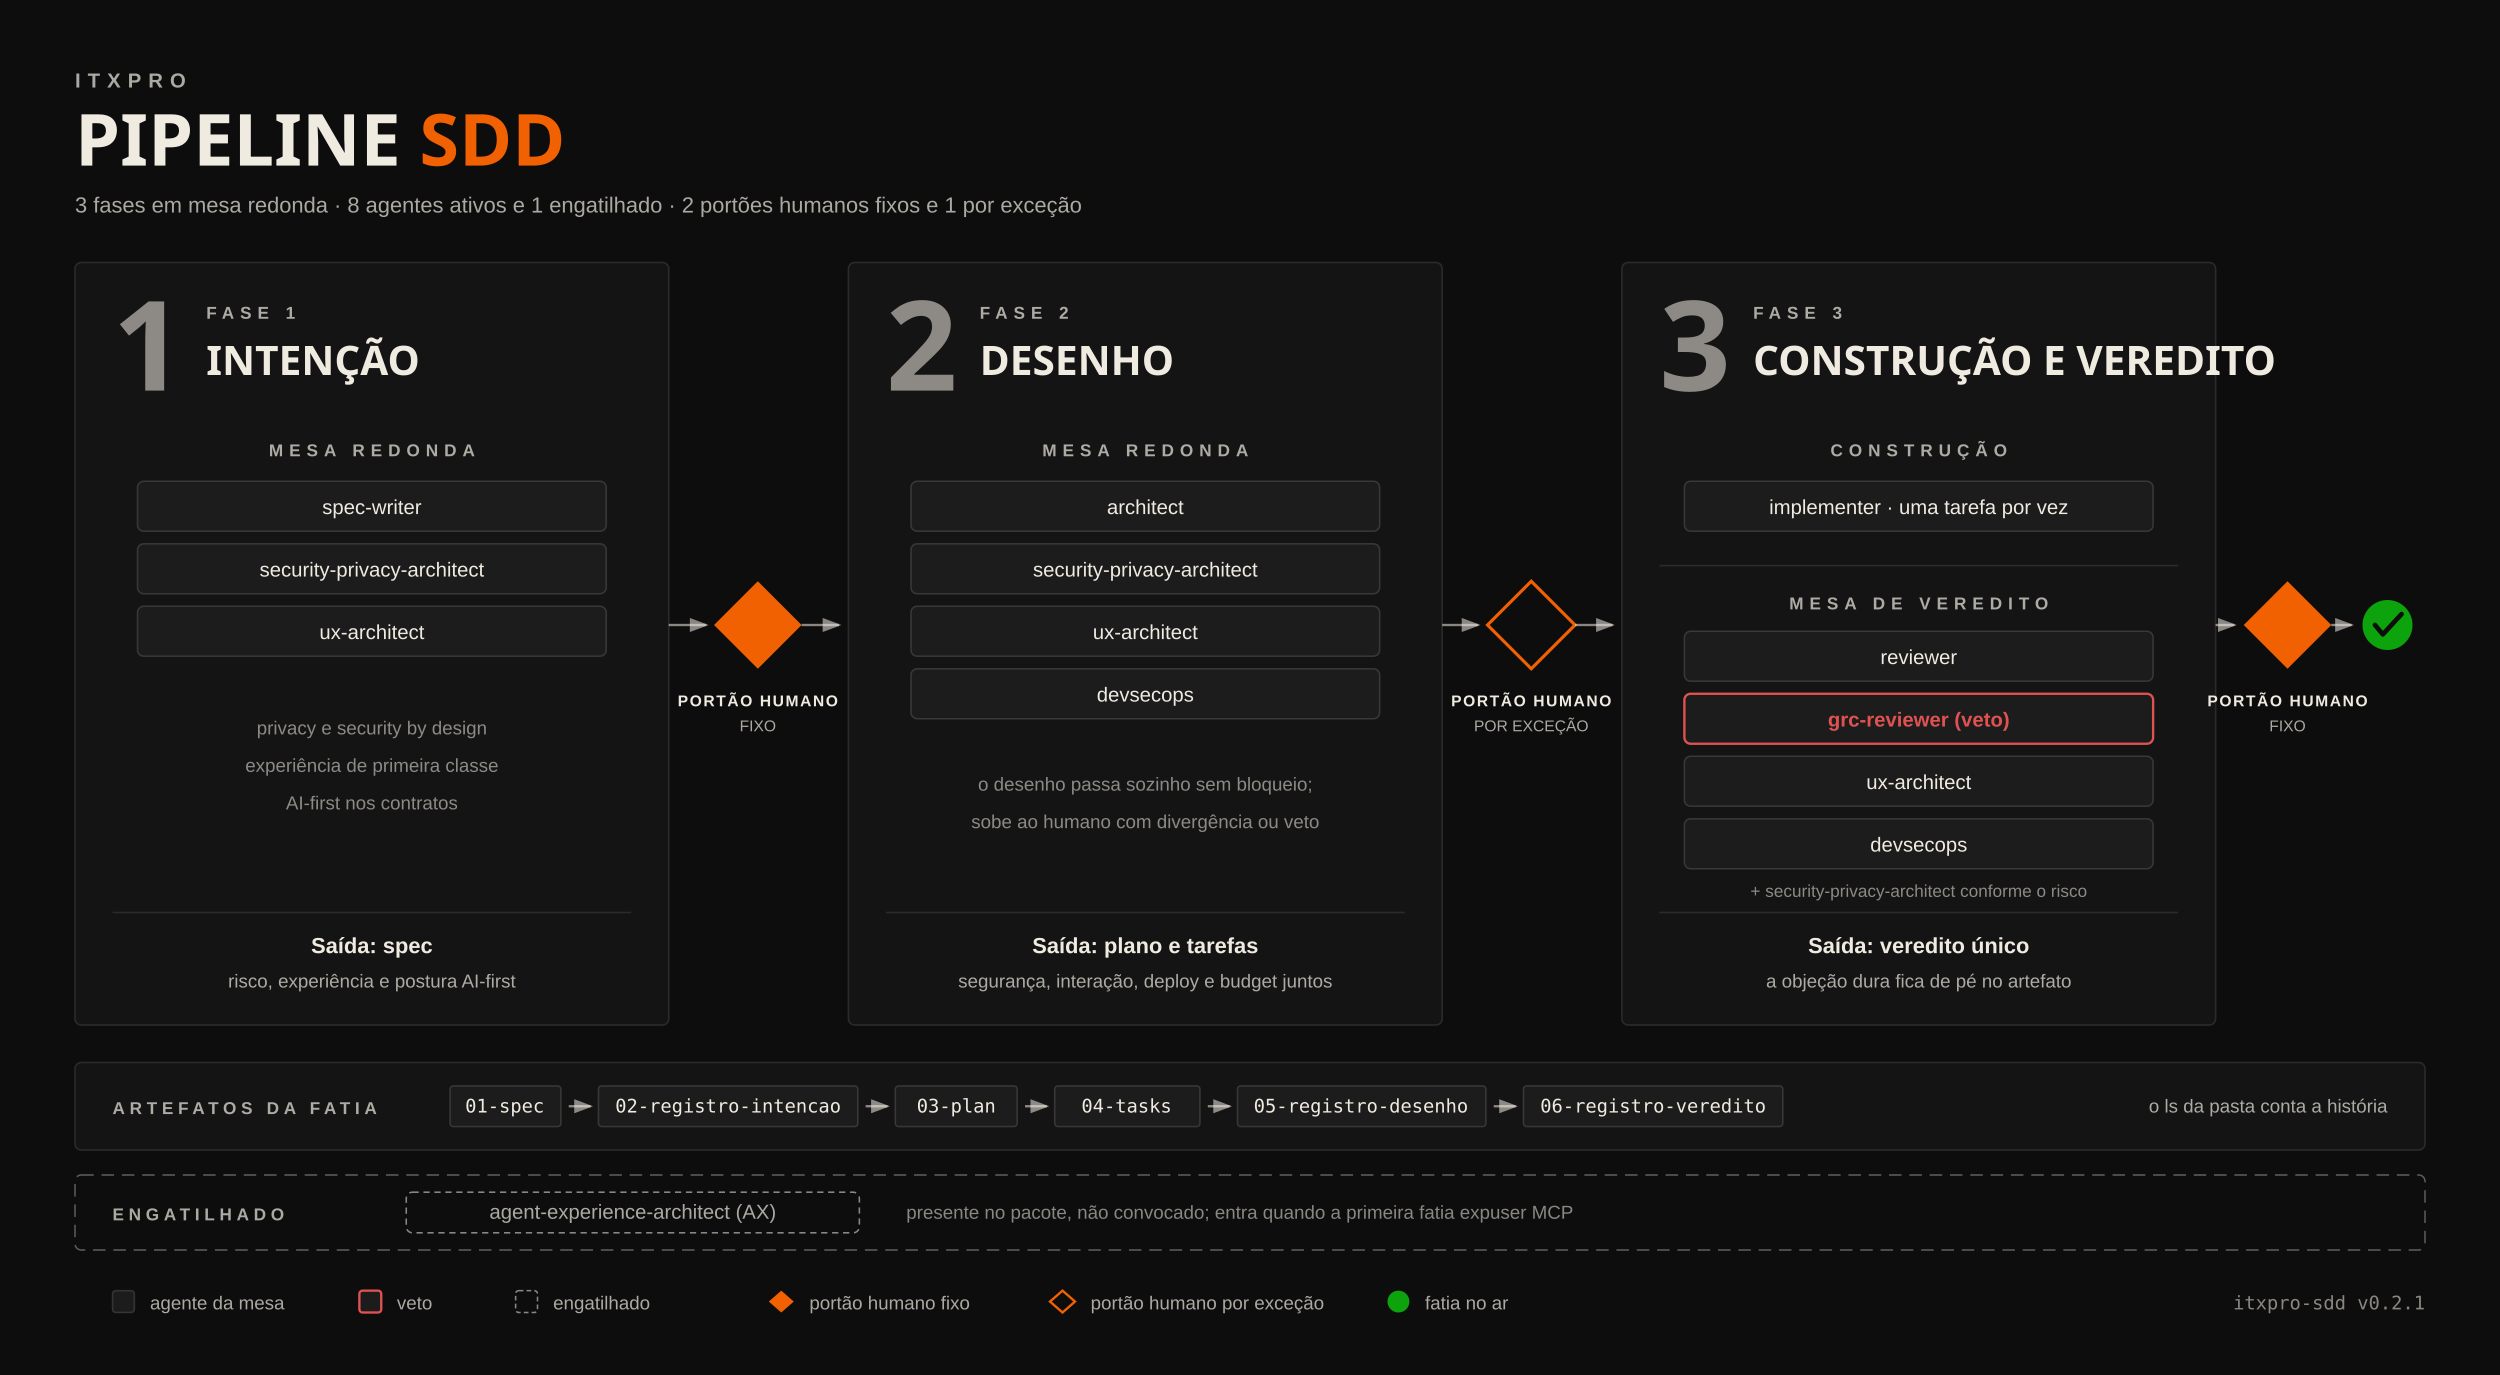
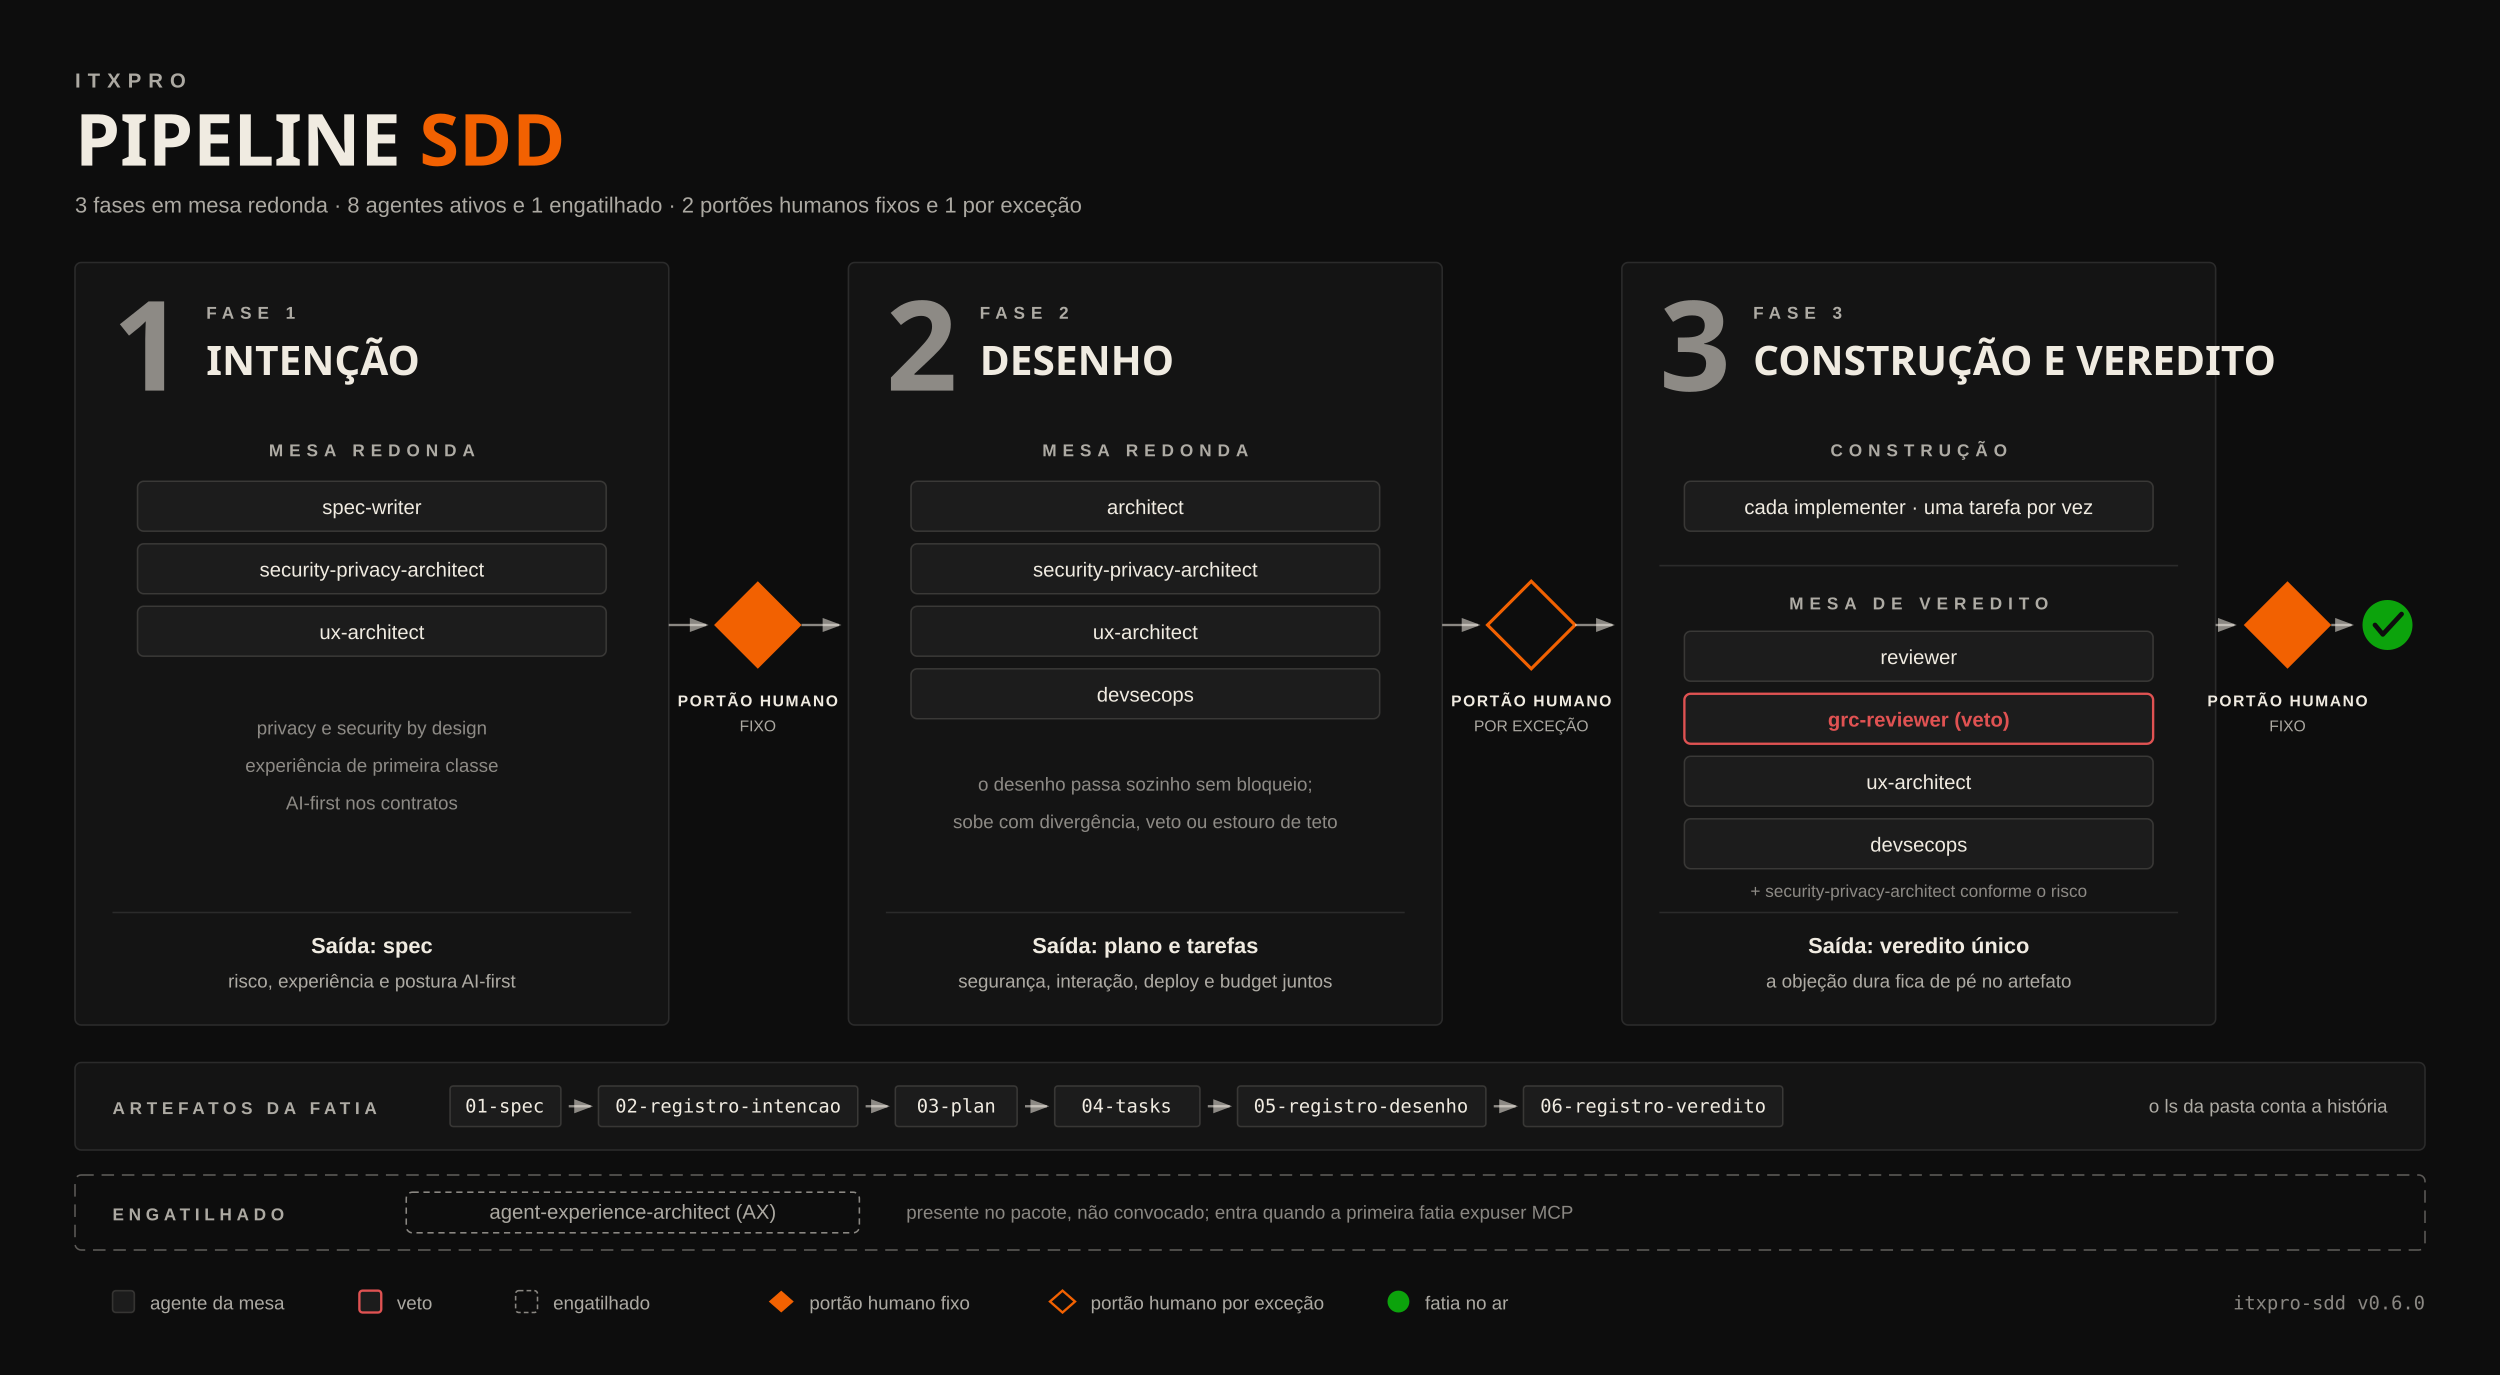
<svg xmlns="http://www.w3.org/2000/svg" viewBox="0 0 1600 880" font-family="Archivo, 'Helvetica Neue', Arial, sans-serif">
  <defs>
    <marker id="seta" markerWidth="8" markerHeight="6" refX="7" refY="3" orient="auto" fill="rgba(240,235,225,0.55)">
      <polygon points="0 0, 8 3, 0 6" />
    </marker>
  </defs>
  <rect width="1600" height="880" fill="#0D0D0D" />
  <text x="48" y="56" font-size="13" font-weight="600" letter-spacing="4.5" fill="rgba(240,235,225,0.70)">ITXPRO</text>
  <text x="48" y="106" font-family="Khand, 'Arial Narrow', sans-serif" font-size="46" font-weight="700" fill="#F0EBE1">PIPELINE <tspan fill="#F26101">SDD</tspan>
  </text>
  <text x="48" y="136" font-size="14" fill="rgba(240,235,225,0.70)">3 fases em mesa redonda · 8 agentes ativos e 1 engatilhado · 2 portões humanos fixos e 1 por exceção</text>
  <rect x="48" y="168" width="380" height="488" rx="4" fill="#141414" stroke="#2B2B2B" stroke-width="1" />
  <text x="72" y="250" font-family="Khand, 'Arial Narrow', sans-serif" font-size="80" font-weight="700" fill="rgba(240,235,225,0.55)">1</text>
  <text x="132" y="204" font-size="11" font-weight="600" letter-spacing="3.8" fill="rgba(240,235,225,0.70)">FASE 1</text>
  <text x="132" y="240" font-family="Khand, 'Arial Narrow', sans-serif" font-size="26" font-weight="700" fill="#F0EBE1">INTENÇÃO</text>
  <text x="238" y="292" text-anchor="middle" font-size="11" font-weight="600" letter-spacing="3.8" fill="rgba(240,235,225,0.70)">MESA REDONDA</text>
  <rect x="88" y="308" width="300" height="32" rx="4" fill="#1C1C1C" stroke="rgba(240,235,225,0.15)" stroke-width="1" />
  <text x="238" y="329" text-anchor="middle" font-size="13" fill="#F0EBE1">spec-writer</text>
  <rect x="88" y="348" width="300" height="32" rx="4" fill="#1C1C1C" stroke="rgba(240,235,225,0.15)" stroke-width="1" />
  <text x="238" y="369" text-anchor="middle" font-size="13" fill="#F0EBE1">security-privacy-architect</text>
  <rect x="88" y="388" width="300" height="32" rx="4" fill="#1C1C1C" stroke="rgba(240,235,225,0.15)" stroke-width="1" />
  <text x="238" y="409" text-anchor="middle" font-size="13" fill="#F0EBE1">ux-architect</text>
  <text x="238" y="470" text-anchor="middle" font-size="12" fill="rgba(240,235,225,0.55)">privacy e security by design</text>
  <text x="238" y="494" text-anchor="middle" font-size="12" fill="rgba(240,235,225,0.55)">experiência de primeira classe</text>
  <text x="238" y="518" text-anchor="middle" font-size="12" fill="rgba(240,235,225,0.55)">AI-first nos contratos</text>
  <line x1="72" y1="584" x2="404" y2="584" stroke="#2B2B2B" stroke-width="1" />
  <text x="238" y="610" text-anchor="middle" font-size="14" font-weight="600" fill="#F0EBE1">Saída: spec</text>
  <text x="238" y="632" text-anchor="middle" font-size="12" fill="rgba(240,235,225,0.70)">risco, experiência e postura AI-first</text>
  <line x1="428" y1="400" x2="452" y2="400" stroke="rgba(240,235,225,0.55)" stroke-width="1.5" marker-end="url(#seta)" />
  <polygon points="485,372 513,400 485,428 457,400" fill="#F26101" />
  <line x1="513" y1="400" x2="537" y2="400" stroke="rgba(240,235,225,0.55)" stroke-width="1.5" marker-end="url(#seta)" />
  <text x="485" y="452" text-anchor="middle" font-size="10" font-weight="700" letter-spacing="1" fill="#F0EBE1">PORTÃO HUMANO</text>
  <text x="485" y="468" text-anchor="middle" font-size="10" fill="rgba(240,235,225,0.70)">FIXO</text>
  <rect x="543" y="168" width="380" height="488" rx="4" fill="#141414" stroke="#2B2B2B" stroke-width="1" />
  <text x="567" y="250" font-family="Khand, 'Arial Narrow', sans-serif" font-size="80" font-weight="700" fill="rgba(240,235,225,0.55)">2</text>
  <text x="627" y="204" font-size="11" font-weight="600" letter-spacing="3.8" fill="rgba(240,235,225,0.70)">FASE 2</text>
  <text x="627" y="240" font-family="Khand, 'Arial Narrow', sans-serif" font-size="26" font-weight="700" fill="#F0EBE1">DESENHO</text>
  <text x="733" y="292" text-anchor="middle" font-size="11" font-weight="600" letter-spacing="3.8" fill="rgba(240,235,225,0.70)">MESA REDONDA</text>
  <rect x="583" y="308" width="300" height="32" rx="4" fill="#1C1C1C" stroke="rgba(240,235,225,0.15)" stroke-width="1" />
  <text x="733" y="329" text-anchor="middle" font-size="13" fill="#F0EBE1">architect</text>
  <rect x="583" y="348" width="300" height="32" rx="4" fill="#1C1C1C" stroke="rgba(240,235,225,0.15)" stroke-width="1" />
  <text x="733" y="369" text-anchor="middle" font-size="13" fill="#F0EBE1">security-privacy-architect</text>
  <rect x="583" y="388" width="300" height="32" rx="4" fill="#1C1C1C" stroke="rgba(240,235,225,0.15)" stroke-width="1" />
  <text x="733" y="409" text-anchor="middle" font-size="13" fill="#F0EBE1">ux-architect</text>
  <rect x="583" y="428" width="300" height="32" rx="4" fill="#1C1C1C" stroke="rgba(240,235,225,0.15)" stroke-width="1" />
  <text x="733" y="449" text-anchor="middle" font-size="13" fill="#F0EBE1">devsecops</text>
  <text x="733" y="506" text-anchor="middle" font-size="12" fill="rgba(240,235,225,0.55)">o desenho passa sozinho sem bloqueio;</text>
-   <text x="733" y="530" text-anchor="middle" font-size="12" fill="rgba(240,235,225,0.55)">sobe ao humano com divergência ou veto</text>
+   <text x="733" y="530" text-anchor="middle" font-size="12" fill="rgba(240,235,225,0.55)">sobe com divergência, veto ou estouro de teto</text>
  <line x1="567" y1="584" x2="899" y2="584" stroke="#2B2B2B" stroke-width="1" />
  <text x="733" y="610" text-anchor="middle" font-size="14" font-weight="600" fill="#F0EBE1">Saída: plano e tarefas</text>
  <text x="733" y="632" text-anchor="middle" font-size="12" fill="rgba(240,235,225,0.70)">segurança, interação, deploy e budget juntos</text>
  <line x1="923" y1="400" x2="946" y2="400" stroke="rgba(240,235,225,0.55)" stroke-width="1.5" marker-end="url(#seta)" />
  <polygon points="980,372 1008,400 980,428 952,400" fill="#0D0D0D" stroke="#F26101" stroke-width="2" />
  <line x1="1008" y1="400" x2="1032" y2="400" stroke="rgba(240,235,225,0.55)" stroke-width="1.5" marker-end="url(#seta)" />
  <text x="980" y="452" text-anchor="middle" font-size="10" font-weight="700" letter-spacing="1" fill="#F0EBE1">PORTÃO HUMANO</text>
  <text x="980" y="468" text-anchor="middle" font-size="10" fill="rgba(240,235,225,0.70)">POR EXCEÇÃO</text>
  <rect x="1038" y="168" width="380" height="488" rx="4" fill="#141414" stroke="#2B2B2B" stroke-width="1" />
  <text x="1062" y="250" font-family="Khand, 'Arial Narrow', sans-serif" font-size="80" font-weight="700" fill="rgba(240,235,225,0.55)">3</text>
  <text x="1122" y="204" font-size="11" font-weight="600" letter-spacing="3.8" fill="rgba(240,235,225,0.70)">FASE 3</text>
  <text x="1122" y="240" font-family="Khand, 'Arial Narrow', sans-serif" font-size="26" font-weight="700" fill="#F0EBE1">CONSTRUÇÃO E VEREDITO</text>
  <text x="1228" y="292" text-anchor="middle" font-size="11" font-weight="600" letter-spacing="3.8" fill="rgba(240,235,225,0.70)">CONSTRUÇÃO</text>
  <rect x="1078" y="308" width="300" height="32" rx="4" fill="#1C1C1C" stroke="rgba(240,235,225,0.15)" stroke-width="1" />
-   <text x="1228" y="329" text-anchor="middle" font-size="13" fill="#F0EBE1">implementer · uma tarefa por vez</text>
+   <text x="1228" y="329" text-anchor="middle" font-size="13" fill="#F0EBE1">cada implementer · uma tarefa por vez</text>
  <line x1="1062" y1="362" x2="1394" y2="362" stroke="#2B2B2B" stroke-width="1" />
  <text x="1228" y="390" text-anchor="middle" font-size="11" font-weight="600" letter-spacing="3.8" fill="rgba(240,235,225,0.70)">MESA DE VEREDITO</text>
  <rect x="1078" y="404" width="300" height="32" rx="4" fill="#1C1C1C" stroke="rgba(240,235,225,0.15)" stroke-width="1" />
  <text x="1228" y="425" text-anchor="middle" font-size="13" fill="#F0EBE1">reviewer</text>
  <rect x="1078" y="444" width="300" height="32" rx="4" fill="#1C1C1C" stroke="#E05252" stroke-width="1.5" />
  <text x="1228" y="465" text-anchor="middle" font-size="13" font-weight="600" fill="#E05252">grc-reviewer (veto)</text>
  <rect x="1078" y="484" width="300" height="32" rx="4" fill="#1C1C1C" stroke="rgba(240,235,225,0.15)" stroke-width="1" />
  <text x="1228" y="505" text-anchor="middle" font-size="13" fill="#F0EBE1">ux-architect</text>
  <rect x="1078" y="524" width="300" height="32" rx="4" fill="#1C1C1C" stroke="rgba(240,235,225,0.15)" stroke-width="1" />
  <text x="1228" y="545" text-anchor="middle" font-size="13" fill="#F0EBE1">devsecops</text>
  <text x="1228" y="574" text-anchor="middle" font-size="11" fill="rgba(240,235,225,0.55)">+ security-privacy-architect conforme o risco</text>
  <line x1="1062" y1="584" x2="1394" y2="584" stroke="#2B2B2B" stroke-width="1" />
  <text x="1228" y="610" text-anchor="middle" font-size="14" font-weight="600" fill="#F0EBE1">Saída: veredito único</text>
  <text x="1228" y="632" text-anchor="middle" font-size="12" fill="rgba(240,235,225,0.70)">a objeção dura fica de pé no artefato</text>
  <line x1="1418" y1="400" x2="1430" y2="400" stroke="rgba(240,235,225,0.55)" stroke-width="1.5" marker-end="url(#seta)" />
  <polygon points="1464,372 1492,400 1464,428 1436,400" fill="#F26101" />
  <line x1="1492" y1="400" x2="1505" y2="400" stroke="rgba(240,235,225,0.55)" stroke-width="1.5" marker-end="url(#seta)" />
  <circle cx="1528" cy="400" r="16" fill="#0CA30C" />
  <path d="M1520,400 L1525,406 L1537,393" fill="none" stroke="#0D0D0D" stroke-width="3" stroke-linecap="round" stroke-linejoin="round" />
  <text x="1464" y="452" text-anchor="middle" font-size="10" font-weight="700" letter-spacing="1" fill="#F0EBE1">PORTÃO HUMANO</text>
  <text x="1464" y="468" text-anchor="middle" font-size="10" fill="rgba(240,235,225,0.70)">FIXO</text>
  <rect x="48" y="680" width="1504" height="56" rx="4" fill="#141414" stroke="#2B2B2B" stroke-width="1" />
  <text x="72" y="713" font-size="11" font-weight="600" letter-spacing="3" fill="rgba(240,235,225,0.70)">ARTEFATOS DA FATIA</text>
  <rect x="288" y="695" width="71" height="26" rx="2" fill="#1C1C1C" stroke="rgba(240,235,225,0.15)" stroke-width="1" />
  <text x="323" y="712" text-anchor="middle" font-family="'JetBrains Mono', ui-monospace, Menlo, monospace" font-size="12" fill="#F0EBE1">01-spec</text>
  <line x1="364" y1="708" x2="378" y2="708" stroke="rgba(240,235,225,0.55)" stroke-width="1.5" marker-end="url(#seta)" />
  <rect x="383" y="695" width="166" height="26" rx="2" fill="#1C1C1C" stroke="rgba(240,235,225,0.15)" stroke-width="1" />
  <text x="466" y="712" text-anchor="middle" font-family="'JetBrains Mono', ui-monospace, Menlo, monospace" font-size="12" fill="#F0EBE1">02-registro-intencao</text>
  <line x1="554" y1="708" x2="568" y2="708" stroke="rgba(240,235,225,0.55)" stroke-width="1.5" marker-end="url(#seta)" />
  <rect x="573" y="695" width="78" height="26" rx="2" fill="#1C1C1C" stroke="rgba(240,235,225,0.15)" stroke-width="1" />
  <text x="612" y="712" text-anchor="middle" font-family="'JetBrains Mono', ui-monospace, Menlo, monospace" font-size="12" fill="#F0EBE1">03-plan</text>
  <line x1="656" y1="708" x2="670" y2="708" stroke="rgba(240,235,225,0.55)" stroke-width="1.5" marker-end="url(#seta)" />
  <rect x="675" y="695" width="93" height="26" rx="2" fill="#1C1C1C" stroke="rgba(240,235,225,0.15)" stroke-width="1" />
  <text x="721" y="712" text-anchor="middle" font-family="'JetBrains Mono', ui-monospace, Menlo, monospace" font-size="12" fill="#F0EBE1">04-tasks</text>
  <line x1="773" y1="708" x2="787" y2="708" stroke="rgba(240,235,225,0.55)" stroke-width="1.5" marker-end="url(#seta)" />
  <rect x="792" y="695" width="159" height="26" rx="2" fill="#1C1C1C" stroke="rgba(240,235,225,0.15)" stroke-width="1" />
  <text x="871" y="712" text-anchor="middle" font-family="'JetBrains Mono', ui-monospace, Menlo, monospace" font-size="12" fill="#F0EBE1">05-registro-desenho</text>
  <line x1="956" y1="708" x2="970" y2="708" stroke="rgba(240,235,225,0.55)" stroke-width="1.5" marker-end="url(#seta)" />
  <rect x="975" y="695" width="166" height="26" rx="2" fill="#1C1C1C" stroke="rgba(240,235,225,0.15)" stroke-width="1" />
  <text x="1058" y="712" text-anchor="middle" font-family="'JetBrains Mono', ui-monospace, Menlo, monospace" font-size="12" fill="#F0EBE1">06-registro-veredito</text>
  <text x="1528" y="712" text-anchor="end" font-size="12" fill="rgba(240,235,225,0.70)">o ls da pasta conta a história</text>
  <rect x="48" y="752" width="1504" height="48" rx="4" fill="none" stroke="rgba(240,235,225,0.35)" stroke-width="1" stroke-dasharray="8,5" />
  <text x="72" y="781" font-size="11" font-weight="600" letter-spacing="3" fill="rgba(240,235,225,0.70)">ENGATILHADO</text>
  <rect x="260" y="763" width="290" height="26" rx="4" fill="none" stroke="rgba(240,235,225,0.55)" stroke-width="1" stroke-dasharray="4,3" />
  <text x="405" y="780" text-anchor="middle" font-size="13" fill="rgba(240,235,225,0.70)">agent-experience-architect (AX)</text>
  <text x="580" y="780" font-size="12" fill="rgba(240,235,225,0.55)">presente no pacote, não convocado; entra quando a primeira fatia expuser MCP</text>
  <rect x="72" y="826" width="14" height="14" rx="2" fill="#1C1C1C" stroke="rgba(240,235,225,0.15)" stroke-width="1" />
  <text x="96" y="838" font-size="12" fill="rgba(240,235,225,0.70)">agente da mesa</text>
  <rect x="230" y="826" width="14" height="14" rx="2" fill="#1C1C1C" stroke="#E05252" stroke-width="1.5" />
  <text x="254" y="838" font-size="12" fill="rgba(240,235,225,0.70)">veto</text>
  <rect x="330" y="826" width="14" height="14" rx="2" fill="none" stroke="rgba(240,235,225,0.55)" stroke-width="1" stroke-dasharray="3,2" />
  <text x="354" y="838" font-size="12" fill="rgba(240,235,225,0.70)">engatilhado</text>
  <polygon points="500,826 508,833 500,840 492,833" fill="#F26101" />
  <text x="518" y="838" font-size="12" fill="rgba(240,235,225,0.70)">portão humano fixo</text>
  <polygon points="680,826 688,833 680,840 672,833" fill="none" stroke="#F26101" stroke-width="1.5" />
  <text x="698" y="838" font-size="12" fill="rgba(240,235,225,0.70)">portão humano por exceção</text>
  <circle cx="895" cy="833" r="7" fill="#0CA30C" />
  <text x="912" y="838" font-size="12" fill="rgba(240,235,225,0.70)">fatia no ar</text>
-   <text x="1552" y="838" text-anchor="end" font-family="'JetBrains Mono', ui-monospace, Menlo, monospace" font-size="12" fill="rgba(240,235,225,0.55)">itxpro-sdd v0.2.1</text>
+   <text x="1552" y="838" text-anchor="end" font-family="'JetBrains Mono', ui-monospace, Menlo, monospace" font-size="12" fill="rgba(240,235,225,0.55)">itxpro-sdd v0.6.0</text>
</svg>
